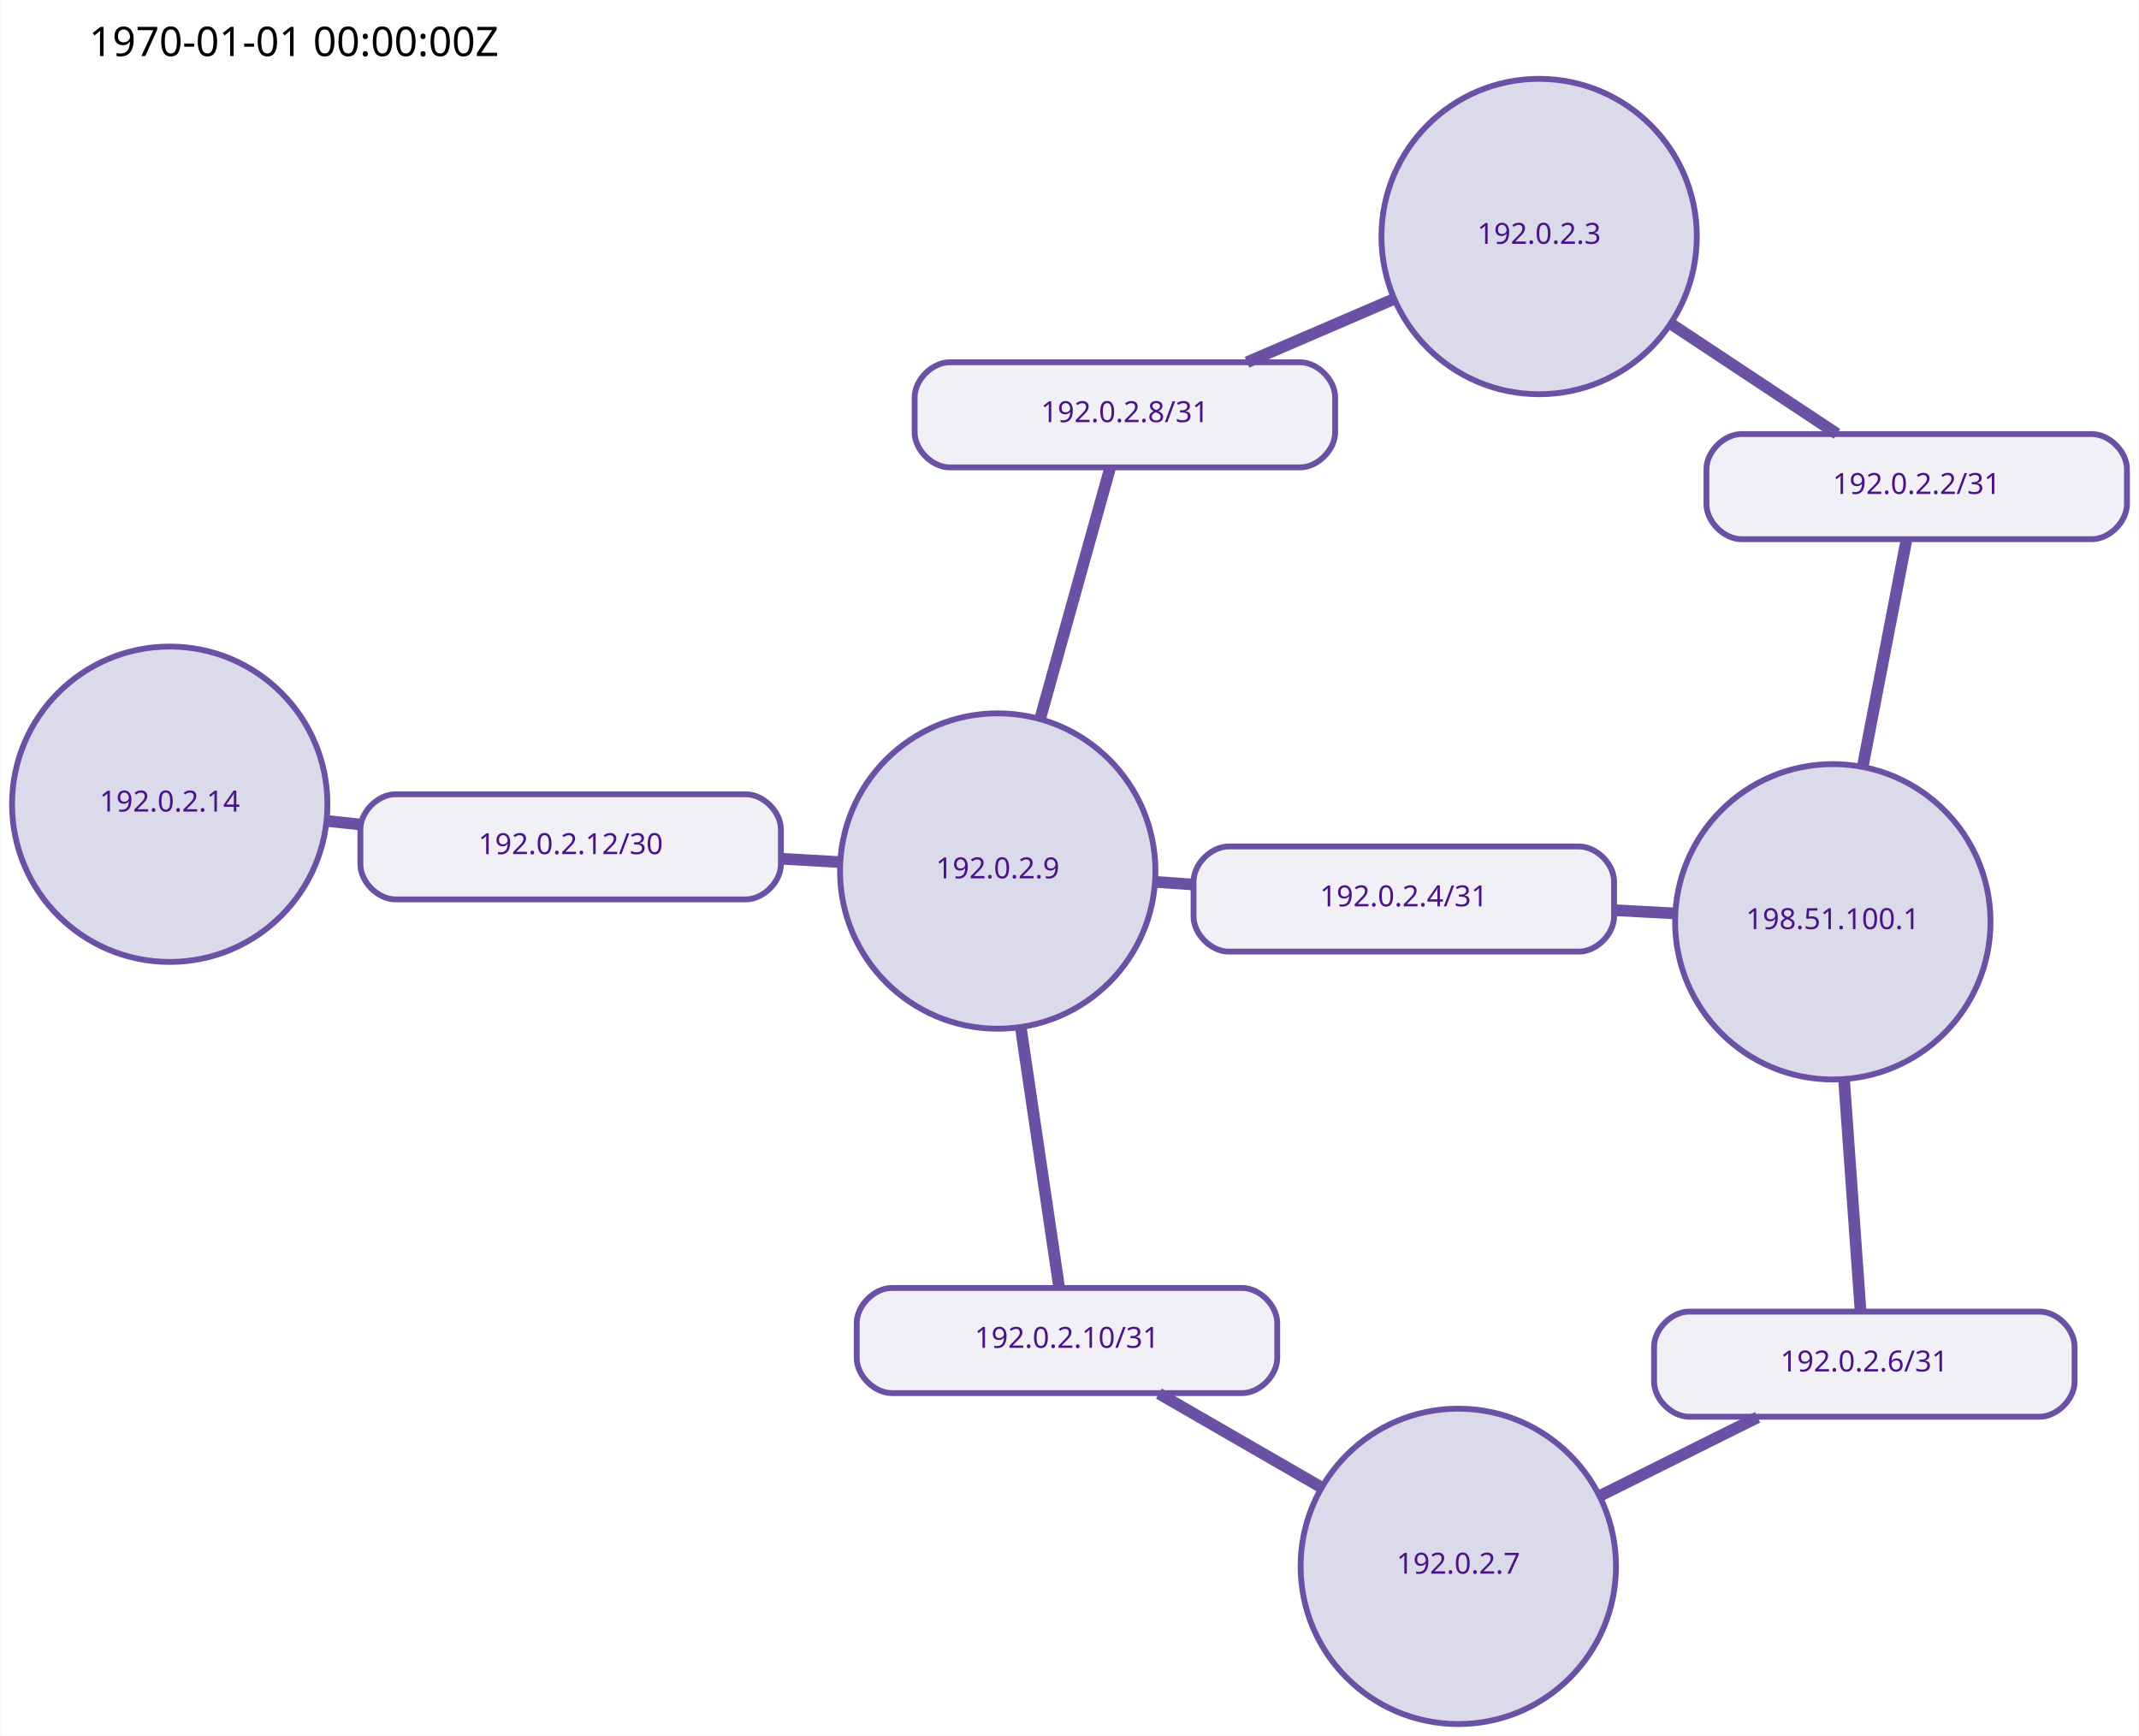
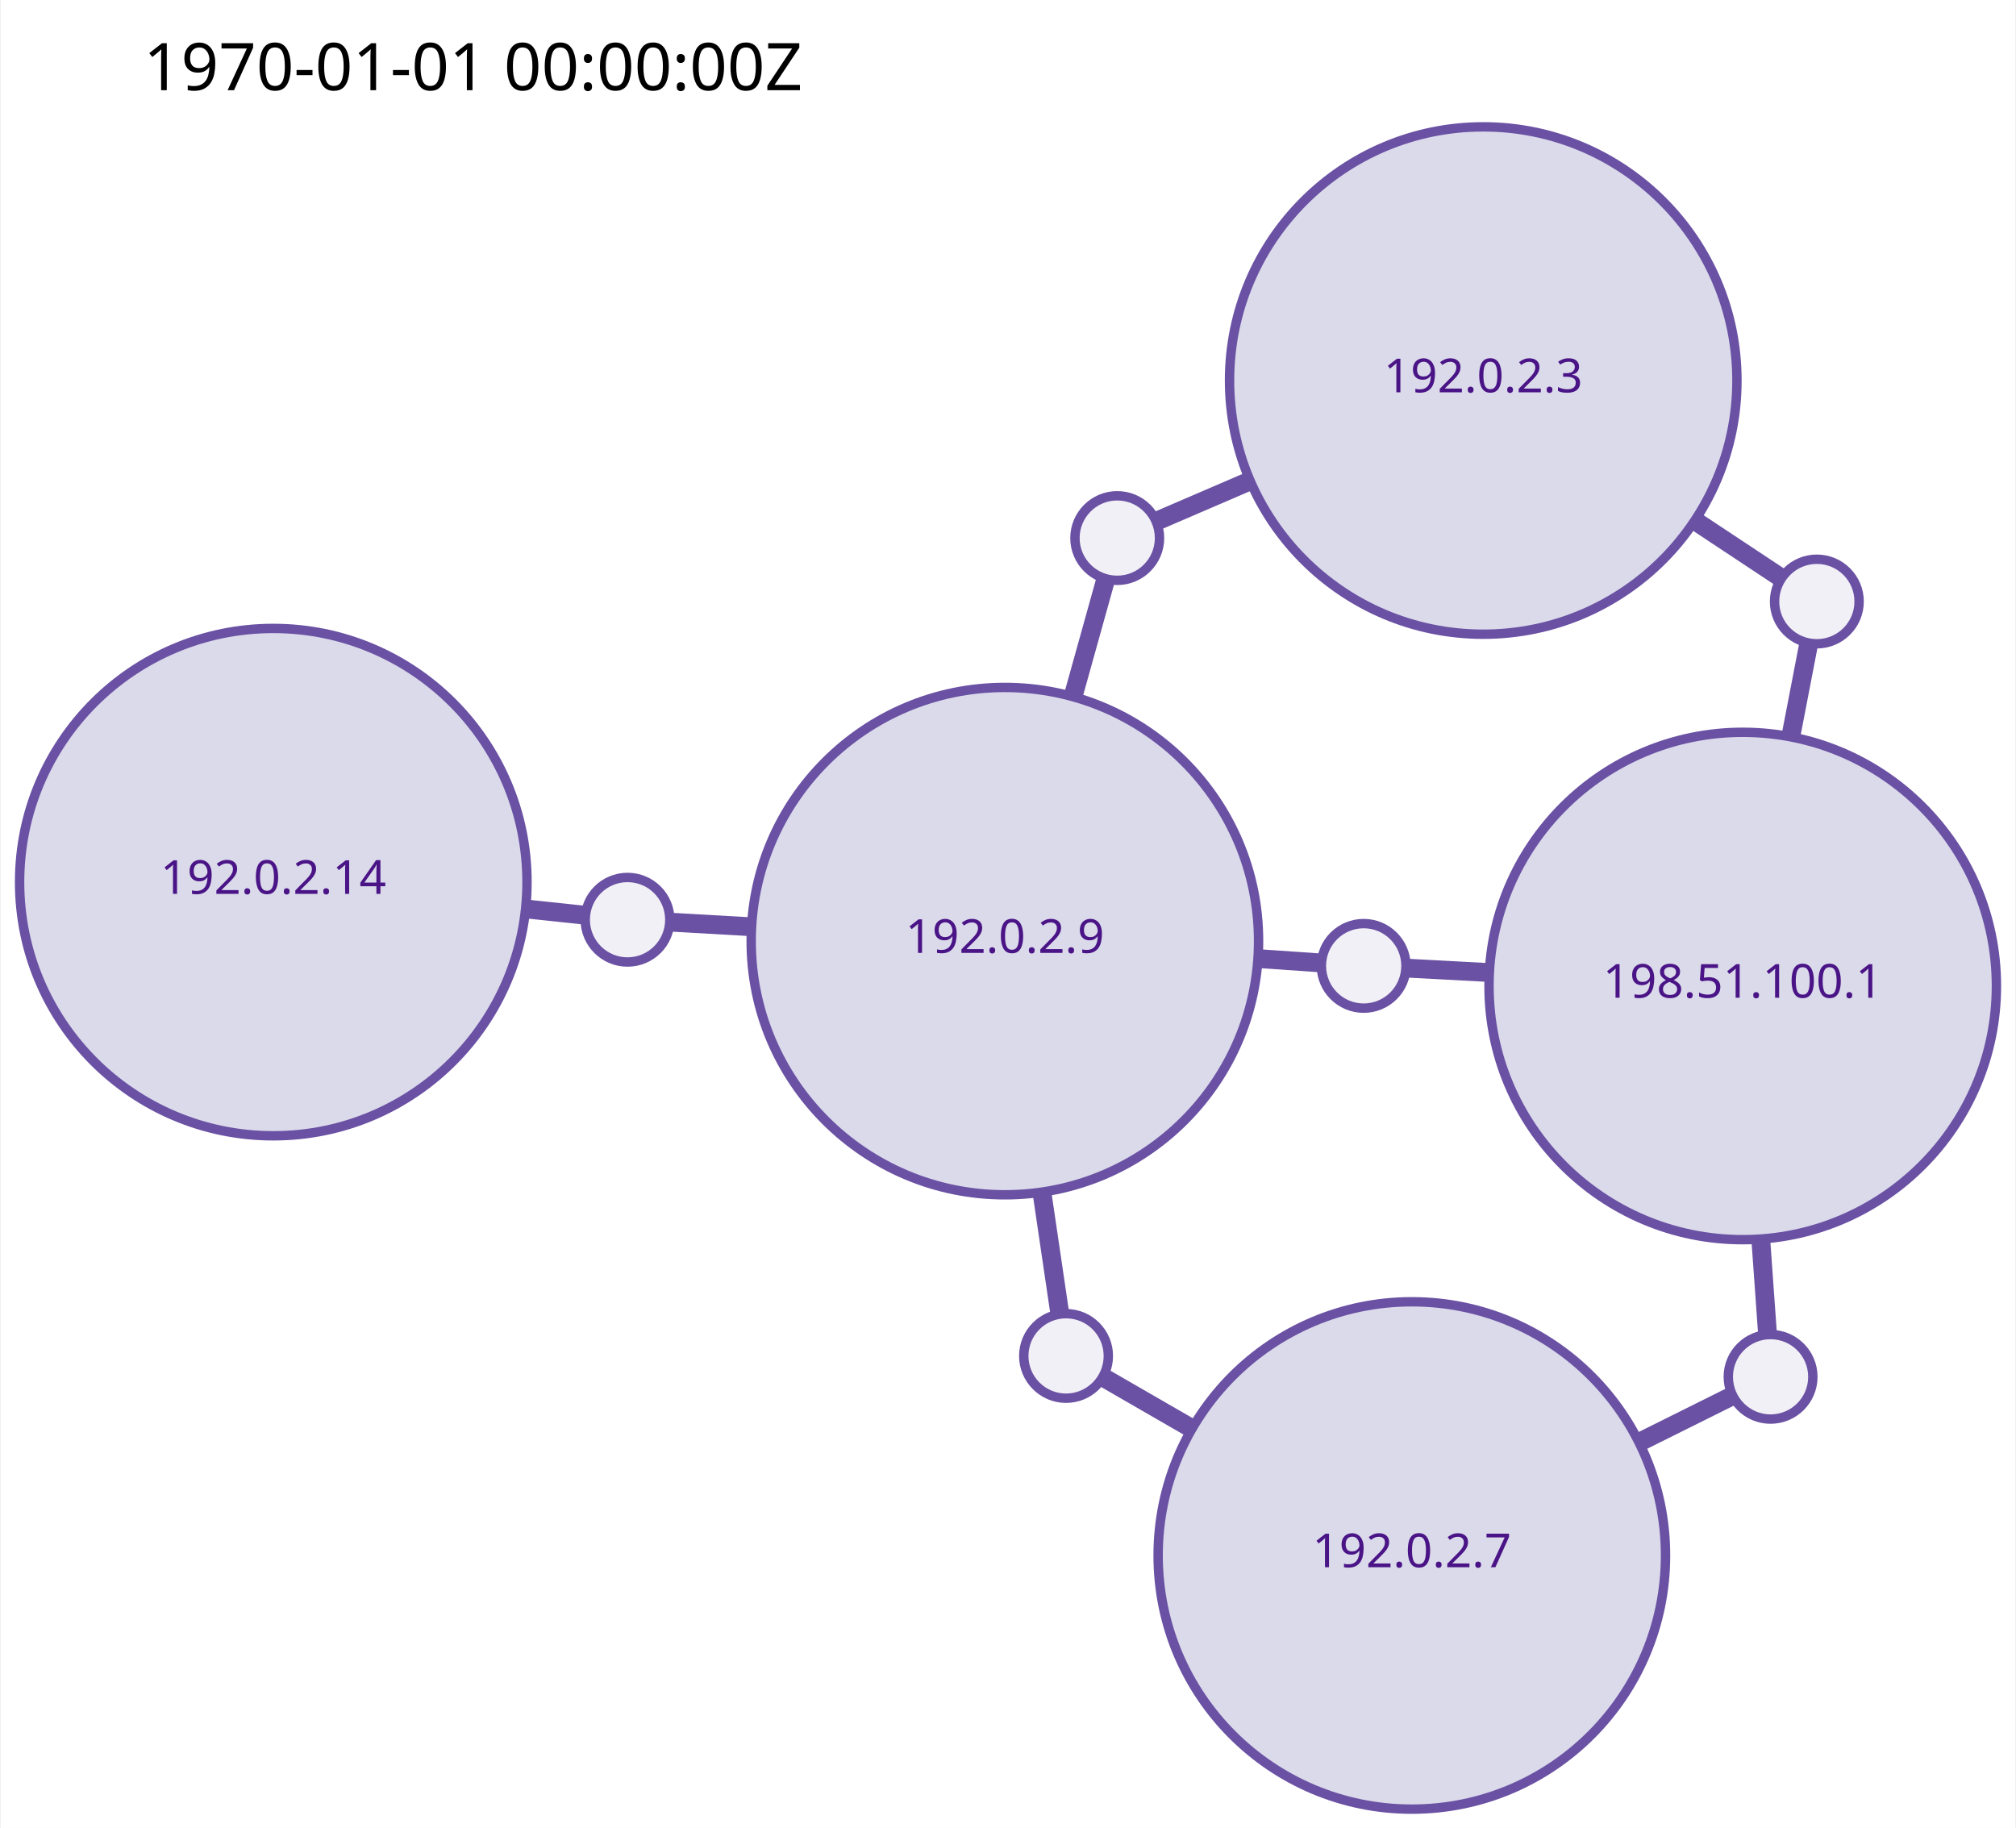
- <svg xmlns="http://www.w3.org/2000/svg" width="732pt" height="594pt" viewBox="0.00 0.00 732.24 594.40">
-   <g id="graph0" class="graph" transform="scale(1 1) rotate(0) translate(434.005 303.597)">
-     <polygon fill="white" stroke="none" points="-434.005,290.802 -434.005,-303.597 298.236,-303.597 298.236,290.802 -434.005,290.802" />
-     <text text-anchor="middle" x="-333.505" y="-284.397" font-family="sans bold" font-size="14.00">1970-01-01 00:00:00Z</text>
+ <svg xmlns="http://www.w3.org/2000/svg" width="429pt" height="389pt" viewBox="0.00 0.00 428.76 389.09">
+   <g id="graph0" class="graph" transform="scale(1 1) rotate(0) translate(264.493 203.245)">
+     <polygon fill="white" stroke="none" points="-264.493,185.849 -264.493,-203.245 164.269,-203.245 164.269,185.849 -264.493,185.849" />
+     <text text-anchor="middle" x="-163.993" y="-184.045" font-family="sans bold" font-size="14.00">1970-01-01 00:00:00Z</text>
    <g id="node1" class="node">
-       <ellipse fill="#dadaeb" stroke="#6a51a3" stroke-width="2" cx="-376.005" cy="-28.184" rx="54" ry="54" />
-       <text text-anchor="middle" x="-376.005" y="-25.684" font-family="sans bold" font-size="10.00" fill="#4a1486">192.0.2.14</text>
+       <ellipse fill="#dadaeb" stroke="#6a51a3" stroke-width="2" cx="-206.493" cy="-15.478" rx="54" ry="54" />
+       <text text-anchor="middle" x="-206.493" y="-12.978" font-family="sans bold" font-size="10.00" fill="#4a1486">192.0.2.14</text>
    </g>
    <g id="node11" class="node">
-       <path fill="#f2f0f7" stroke="#6a51a3" stroke-width="2" d="M-178.714,-31.601C-178.714,-31.601 -298.714,-31.601 -298.714,-31.601 -304.714,-31.601 -310.714,-25.601 -310.714,-19.601 -310.714,-19.601 -310.714,-7.601 -310.714,-7.601 -310.714,-1.601 -304.714,4.399 -298.714,4.399 -298.714,4.399 -178.714,4.399 -178.714,4.399 -172.714,4.399 -166.714,-1.601 -166.714,-7.601 -166.714,-7.601 -166.714,-19.601 -166.714,-19.601 -166.714,-25.601 -172.714,-31.601 -178.714,-31.601" />
-       <text text-anchor="middle" x="-238.714" y="-11.101" font-family="sans bold" font-size="10.00" fill="#4a1486">192.0.2.12/30</text>
+       <ellipse fill="#f2f0f7" stroke="#6a51a3" stroke-width="2" cx="-131.096" cy="-7.47" rx="9" ry="9" />
    </g>
    <g id="edge1" class="edge">
-       <path fill="none" stroke="#6a51a3" stroke-width="4" d="M-322.138,-22.462C-318.382,-22.063 -314.564,-21.658 -310.731,-21.251" />
+       <path fill="none" stroke="#6a51a3" stroke-width="4" d="M-152.5,-9.743C-147.968,-9.262 -143.825,-8.822 -140.417,-8.46" />
    </g>
    <g id="node2" class="node">
-       <ellipse fill="#dadaeb" stroke="#6a51a3" stroke-width="2" cx="92.938" cy="-222.597" rx="54" ry="54" />
-       <text text-anchor="middle" x="92.938" y="-220.097" font-family="sans bold" font-size="10.00" fill="#4a1486">192.0.2.3</text>
+       <ellipse fill="#dadaeb" stroke="#6a51a3" stroke-width="2" cx="51.039" cy="-122.245" rx="54" ry="54" />
+       <text text-anchor="middle" x="51.039" y="-119.745" font-family="sans bold" font-size="10.00" fill="#4a1486">192.0.2.3</text>
    </g>
    <g id="node6" class="node">
-       <path fill="#f2f0f7" stroke="#6a51a3" stroke-width="2" d="M282.236,-154.948C282.236,-154.948 162.236,-154.948 162.236,-154.948 156.236,-154.948 150.236,-148.948 150.236,-142.948 150.236,-142.948 150.236,-130.948 150.236,-130.948 150.236,-124.948 156.236,-118.948 162.236,-118.948 162.236,-118.948 282.236,-118.948 282.236,-118.948 288.236,-118.948 294.236,-124.948 294.236,-130.948 294.236,-130.948 294.236,-142.948 294.236,-142.948 294.236,-148.948 288.236,-154.948 282.236,-154.948" />
-       <text text-anchor="middle" x="222.236" y="-134.448" font-family="sans bold" font-size="10.00" fill="#4a1486">192.0.2.2/31</text>
+       <ellipse fill="#f2f0f7" stroke="#6a51a3" stroke-width="2" cx="122.046" cy="-75.208" rx="9" ry="9" />
    </g>
    <g id="edge2" class="edge">
-       <path fill="none" stroke="#6a51a3" stroke-width="4" d="M138.16,-192.641C157.094,-180.099 178.479,-165.933 194.943,-155.027" />
+       <path fill="none" stroke="#6a51a3" stroke-width="4" d="M96.411,-92.19C103.369,-87.58 109.778,-83.335 114.447,-80.242" />
    </g>
    <g id="node9" class="node">
-       <path fill="#f2f0f7" stroke="#6a51a3" stroke-width="2" d="M11.084,-179.539C11.084,-179.539 -108.916,-179.539 -108.916,-179.539 -114.916,-179.539 -120.916,-173.539 -120.916,-167.539 -120.916,-167.539 -120.916,-155.539 -120.916,-155.539 -120.916,-149.539 -114.916,-143.539 -108.916,-143.539 -108.916,-143.539 11.084,-143.539 11.084,-143.539 17.084,-143.539 23.084,-149.539 23.084,-155.539 23.084,-155.539 23.084,-167.539 23.084,-167.539 23.084,-173.539 17.084,-179.539 11.084,-179.539" />
-       <text text-anchor="middle" x="-48.916" y="-159.039" font-family="sans bold" font-size="10.00" fill="#4a1486">192.0.2.8/31</text>
+       <ellipse fill="#f2f0f7" stroke="#6a51a3" stroke-width="2" cx="-26.863" cy="-88.713" rx="9" ry="9" />
    </g>
    <g id="edge3" class="edge">
-       <path fill="none" stroke="#6a51a3" stroke-width="4" d="M43.324,-201.242C26.866,-194.158 8.719,-186.347 -7.092,-179.541" />
+       <path fill="none" stroke="#6a51a3" stroke-width="4" d="M1.261,-100.819C-6.373,-97.533 -13.404,-94.507 -18.526,-92.302" />
    </g>
    <g id="node3" class="node">
-       <ellipse fill="#dadaeb" stroke="#6a51a3" stroke-width="2" cx="65.263" cy="232.802" rx="54" ry="54" />
-       <text text-anchor="middle" x="65.263" y="235.302" font-family="sans bold" font-size="10.00" fill="#4a1486">192.0.2.7</text>
+       <ellipse fill="#dadaeb" stroke="#6a51a3" stroke-width="2" cx="35.841" cy="127.849" rx="54" ry="54" />
+       <text text-anchor="middle" x="35.841" y="130.349" font-family="sans bold" font-size="10.00" fill="#4a1486">192.0.2.7</text>
    </g>
    <g id="node8" class="node">
-       <path fill="#f2f0f7" stroke="#6a51a3" stroke-width="2" d="M264.304,145.559C264.304,145.559 144.304,145.559 144.304,145.559 138.304,145.559 132.304,151.559 132.304,157.559 132.304,157.559 132.304,169.559 132.304,169.559 132.304,175.559 138.304,181.559 144.304,181.559 144.304,181.559 264.304,181.559 264.304,181.559 270.304,181.559 276.304,175.559 276.304,169.559 276.304,169.559 276.304,157.559 276.304,157.559 276.304,151.559 270.304,145.559 264.304,145.559" />
-       <text text-anchor="middle" x="204.304" y="166.059" font-family="sans bold" font-size="10.00" fill="#4a1486">192.0.2.6/31</text>
+       <ellipse fill="#f2f0f7" stroke="#6a51a3" stroke-width="2" cx="112.199" cy="89.823" rx="9" ry="9" />
    </g>
    <g id="edge4" class="edge">
-       <path fill="none" stroke="#6a51a3" stroke-width="4" d="M113.893,208.584C131.591,199.77 151.281,189.965 167.756,181.76" />
+       <path fill="none" stroke="#6a51a3" stroke-width="4" d="M84.2,103.766C91.776,99.993 98.776,96.507 103.882,93.965" />
    </g>
    <g id="node10" class="node">
-       <path fill="#f2f0f7" stroke="#6a51a3" stroke-width="2" d="M-8.75,137.469C-8.75,137.469 -128.75,137.469 -128.75,137.469 -134.75,137.469 -140.75,143.469 -140.75,149.469 -140.75,149.469 -140.75,161.469 -140.75,161.469 -140.75,167.469 -134.75,173.469 -128.75,173.469 -128.75,173.469 -8.75,173.469 -8.75,173.469 -2.75,173.469 3.25,167.469 3.25,161.469 3.25,161.469 3.25,149.469 3.25,149.469 3.25,143.469 -2.75,137.469 -8.75,137.469" />
-       <text text-anchor="middle" x="-68.75" y="157.969" font-family="sans bold" font-size="10.00" fill="#4a1486">192.0.2.10/31</text>
+       <ellipse fill="#f2f0f7" stroke="#6a51a3" stroke-width="2" cx="-37.756" cy="85.38" rx="9" ry="9" />
    </g>
    <g id="edge5" class="edge">
-       <path fill="none" stroke="#6a51a3" stroke-width="4" d="M18.392,205.755C-0.025,195.127 -20.68,183.209 -37.256,173.643" />
+       <path fill="none" stroke="#6a51a3" stroke-width="4" d="M-11.186,100.712C-18.398,96.551 -25.04,92.718 -29.88,89.925" />
    </g>
    <g id="node4" class="node">
-       <ellipse fill="#dadaeb" stroke="#6a51a3" stroke-width="2" cx="-92.464" cy="-5.314" rx="54" ry="54" />
-       <text text-anchor="middle" x="-92.464" y="-2.814" font-family="sans bold" font-size="10.00" fill="#4a1486">192.0.2.9</text>
+       <ellipse fill="#dadaeb" stroke="#6a51a3" stroke-width="2" cx="-50.779" cy="-2.919" rx="54" ry="54" />
+       <text text-anchor="middle" x="-50.779" y="-0.419" font-family="sans bold" font-size="10.00" fill="#4a1486">192.0.2.9</text>
    </g>
    <g id="node7" class="node">
-       <path fill="#f2f0f7" stroke="#6a51a3" stroke-width="2" d="M106.601,-13.721C106.601,-13.721 -13.399,-13.721 -13.399,-13.721 -19.399,-13.721 -25.399,-7.721 -25.399,-1.721 -25.399,-1.721 -25.399,10.279 -25.399,10.279 -25.399,16.279 -19.399,22.279 -13.399,22.279 -13.399,22.279 106.601,22.279 106.601,22.279 112.601,22.279 118.601,16.279 118.601,10.279 118.601,10.279 118.601,-1.721 118.601,-1.721 118.601,-7.721 112.601,-13.721 106.601,-13.721" />
-       <text text-anchor="middle" x="46.601" y="6.779" font-family="sans bold" font-size="10.00" fill="#4a1486">192.0.2.4/31</text>
+       <ellipse fill="#f2f0f7" stroke="#6a51a3" stroke-width="2" cx="25.592" cy="2.35" rx="9" ry="9" />
    </g>
    <g id="edge6" class="edge">
-       <path fill="none" stroke="#6a51a3" stroke-width="4" d="M-38.3,-1.578C-34.181,-1.294 -29.987,-1.004 -25.779,-0.714" />
+       <path fill="none" stroke="#6a51a3" stroke-width="4" d="M3.503,0.826C8.362,1.161 12.795,1.467 16.394,1.716" />
    </g>
    <g id="edge7" class="edge">
-       <path fill="none" stroke="#6a51a3" stroke-width="4" d="M-77.963,-57.335C-69.699,-86.981 -59.856,-122.293 -54.011,-143.262" />
+       <path fill="none" stroke="#6a51a3" stroke-width="4" d="M-36.178,-55.297C-33.533,-64.787 -31.07,-73.624 -29.341,-79.825" />
    </g>
    <g id="edge8" class="edge">
-       <path fill="none" stroke="#6a51a3" stroke-width="4" d="M-84.568,48.224C-80.014,79.101 -74.579,115.949 -71.411,137.428" />
+       <path fill="none" stroke="#6a51a3" stroke-width="4" d="M-42.866,50.736C-41.396,60.703 -40.026,69.991 -39.075,76.436" />
    </g>
    <g id="edge9" class="edge">
-       <path fill="none" stroke="#6a51a3" stroke-width="4" d="M-146.507,-8.377C-153.098,-8.75 -159.911,-9.136 -166.711,-9.521" />
+       <path fill="none" stroke="#6a51a3" stroke-width="4" d="M-104.797,-5.979C-111.381,-6.352 -117.397,-6.693 -122.01,-6.955" />
    </g>
    <g id="node5" class="node">
-       <ellipse fill="#dadaeb" stroke="#6a51a3" stroke-width="2" cx="193.507" cy="12.074" rx="54" ry="54" />
-       <text text-anchor="middle" x="193.507" y="14.574" font-family="sans bold" font-size="10.00" fill="#4a1486">198.51.100.1</text>
+       <ellipse fill="#dadaeb" stroke="#6a51a3" stroke-width="2" cx="106.269" cy="6.631" rx="54" ry="54" />
+       <text text-anchor="middle" x="106.269" y="9.131" font-family="sans bold" font-size="10.00" fill="#4a1486">198.51.100.1</text>
    </g>
    <g id="edge10" class="edge">
-       <path fill="none" stroke="#6a51a3" stroke-width="4" d="M203.798,-41.306C209.014,-68.365 215.012,-99.477 218.713,-118.677" />
+       <path fill="none" stroke="#6a51a3" stroke-width="4" d="M116.528,-46.585C117.988,-54.156 119.328,-61.108 120.322,-66.265" />
    </g>
    <g id="edge11" class="edge">
-       <path fill="none" stroke="#6a51a3" stroke-width="4" d="M139.222,9.193C132.52,8.838 125.589,8.47 118.674,8.103" />
+       <path fill="none" stroke="#6a51a3" stroke-width="4" d="M52.009,3.752C45.396,3.401 39.352,3.08 34.719,2.834" />
    </g>
    <g id="edge12" class="edge">
-       <path fill="none" stroke="#6a51a3" stroke-width="4" d="M197.375,66.336C199.347,94.012 201.617,125.86 203.006,145.347" />
+       <path fill="none" stroke="#6a51a3" stroke-width="4" d="M110.125,60.726C110.674,68.423 111.177,75.49 111.551,80.731" />
    </g>
  </g>
</svg>
